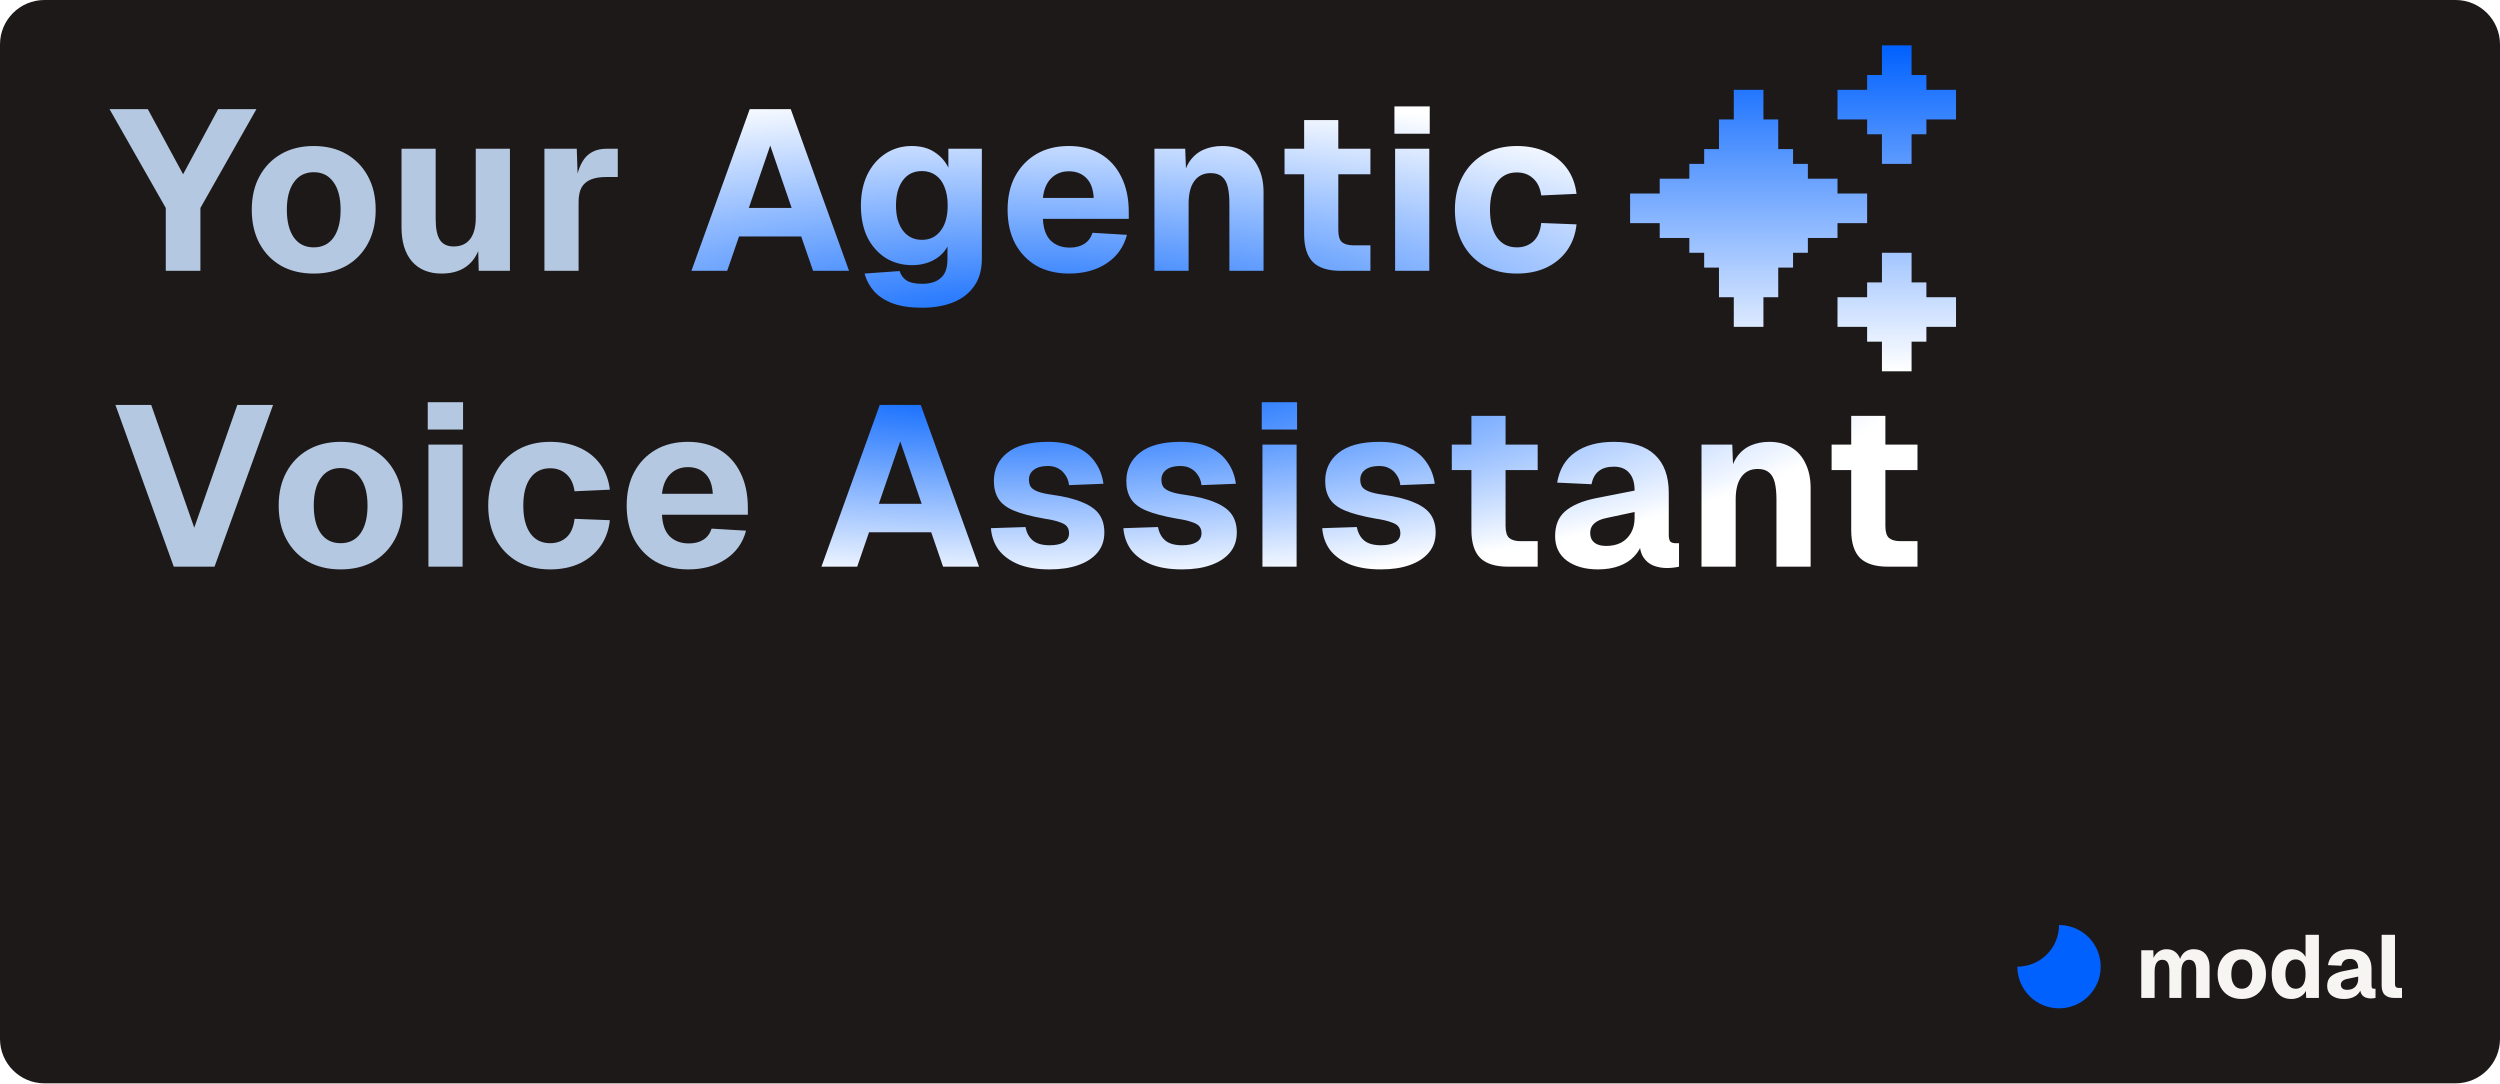
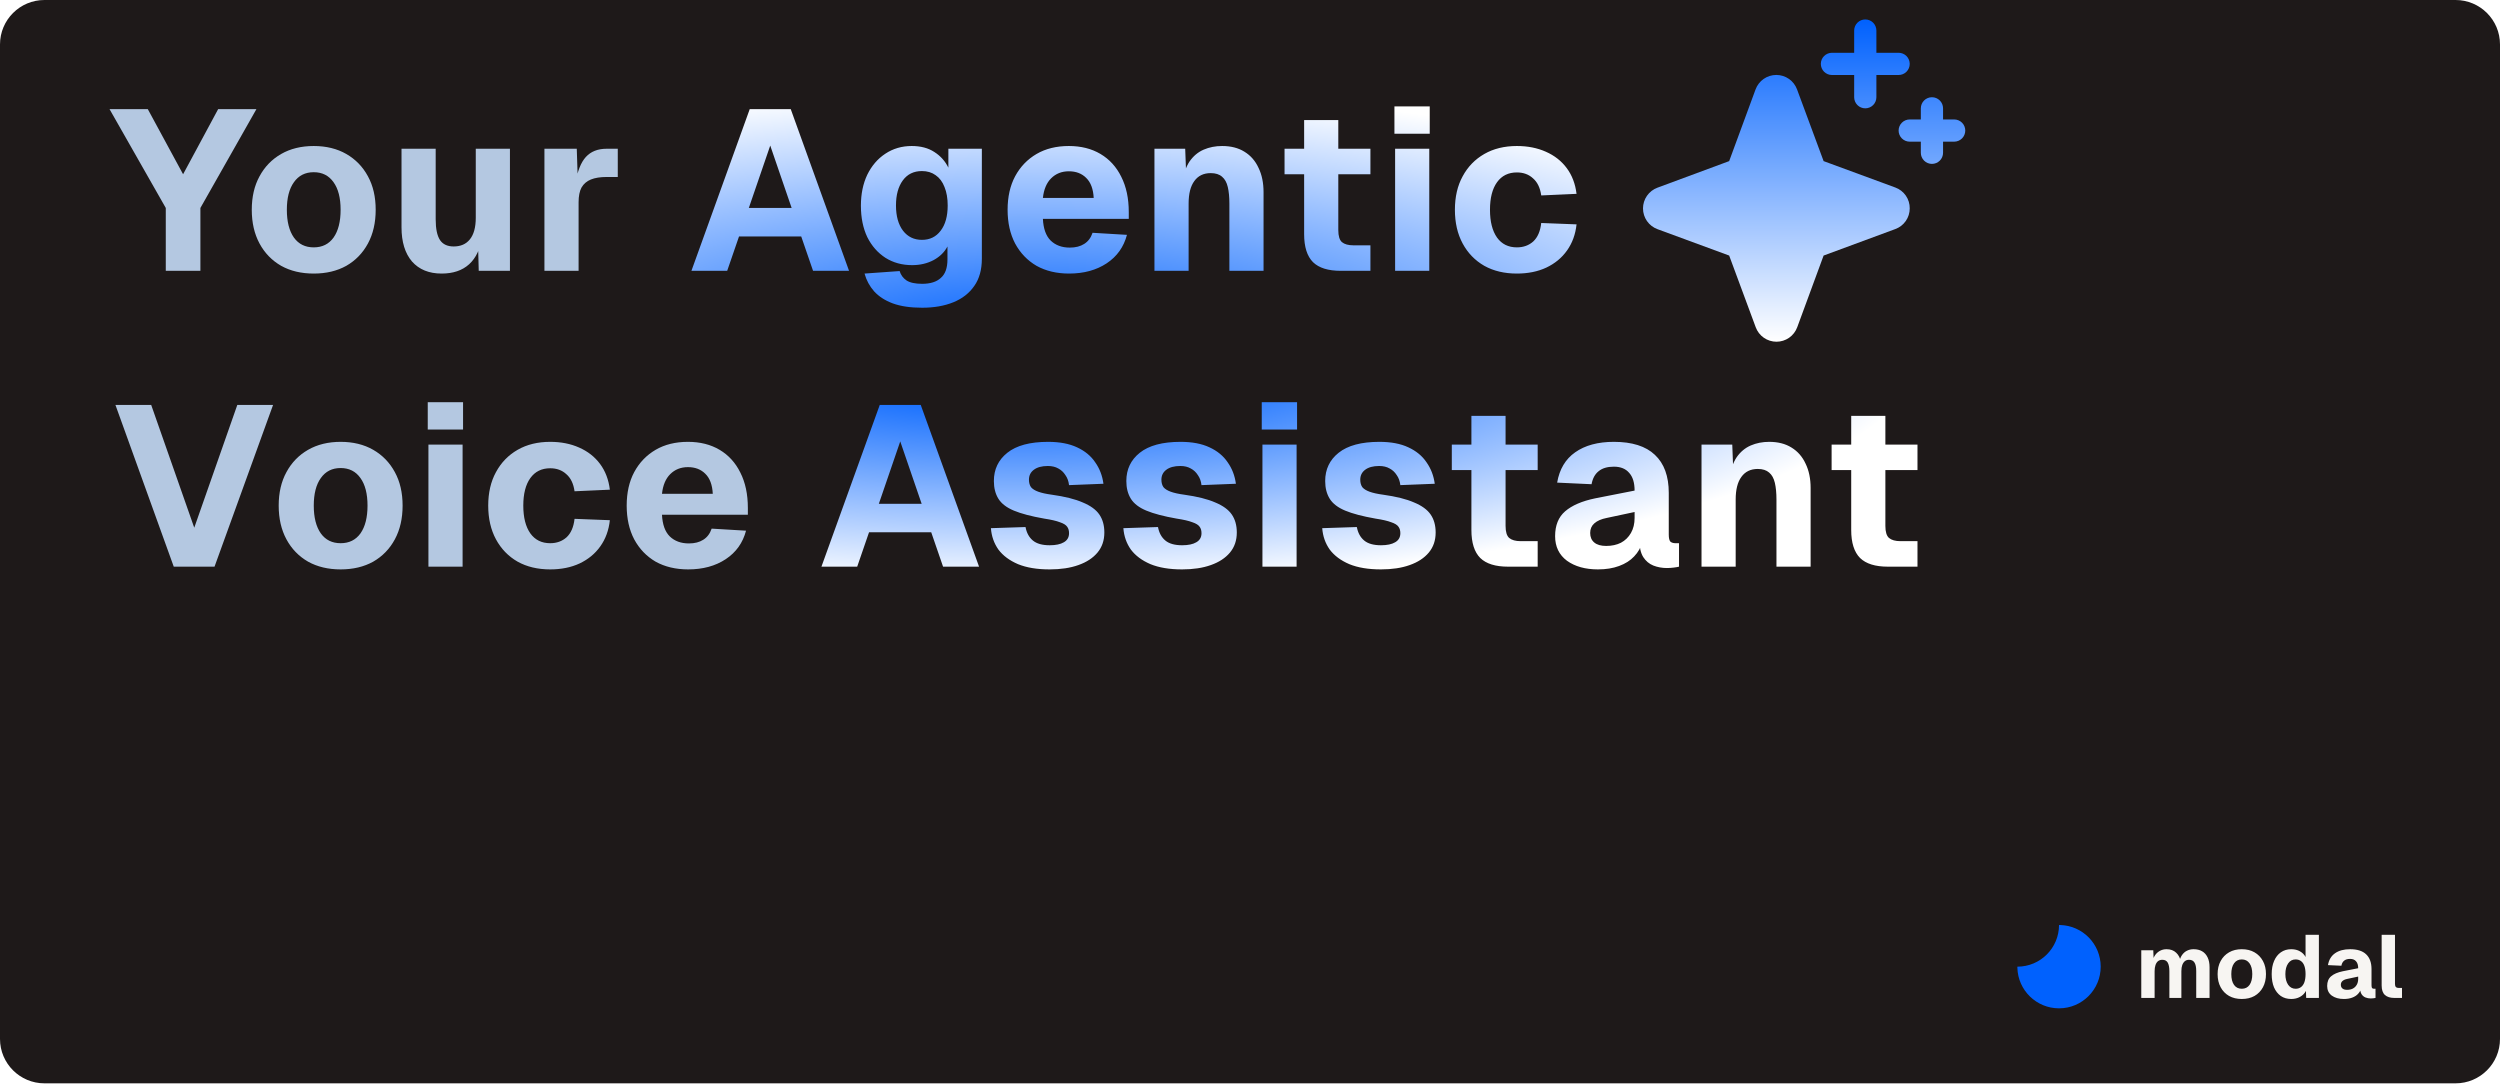
<svg xmlns="http://www.w3.org/2000/svg" width="1800" height="780" viewBox="0 0 1800 780" fill="none">
  <rect width="1800" height="780" rx="32" fill="#1E1919" />
-   <path d="M1408.33 214V235.333H1387V246H1376.33V267.333H1355V246H1344.33V235.333H1323V214H1344.33V203.333H1355V182H1376.33V203.333H1387V214H1408.33ZM1408.33 64.667V86H1387V96.667H1376.33V118H1355V96.667H1344.33V86H1323V64.667H1344.33V54H1355V32.667H1376.33V54H1387V64.667H1408.33ZM1344.33 139.333V160.667H1323V171.333H1301.67V182H1291V192.667H1280.33V214H1269.67V235.333H1248.33V214H1237.67V192.667H1227V182H1216.33V171.333H1195V160.667H1173.67V139.333H1195V128.667H1216.33V118H1227V107.333H1237.67V86H1248.33V64.667H1269.67V86H1280.33V107.333H1291V118H1301.67V128.667H1323V139.333H1344.33Z" fill="url(#paint0_linear_77_2)" />
  <path d="M119.36 195V149.736L78.852 78.56H106.404L131.824 125.464L157.08 78.56H184.632L144.288 149.736V195H119.36ZM225.886 196.968C216.92 196.968 209.103 195.109 202.434 191.392C195.764 187.565 190.571 182.208 186.854 175.32C183.136 168.432 181.278 160.341 181.278 151.048C181.278 141.755 183.136 133.719 186.854 126.94C190.571 120.052 195.764 114.695 202.434 110.868C209.103 107.041 216.92 105.128 225.886 105.128C234.851 105.128 242.668 107.041 249.338 110.868C256.007 114.695 261.2 120.052 264.918 126.94C268.635 133.719 270.494 141.755 270.494 151.048C270.494 160.341 268.635 168.432 264.918 175.32C261.2 182.208 256.007 187.565 249.338 191.392C242.668 195.109 234.851 196.968 225.886 196.968ZM225.886 178.108C232.008 178.108 236.764 175.757 240.154 171.056C243.543 166.245 245.238 159.576 245.238 151.048C245.238 142.52 243.543 135.905 240.154 131.204C236.764 126.393 232.008 123.988 225.886 123.988C219.763 123.988 215.007 126.393 211.618 131.204C208.228 135.905 206.534 142.52 206.534 151.048C206.534 159.576 208.228 166.245 211.618 171.056C215.007 175.757 219.763 178.108 225.886 178.108ZM317.955 196.968C308.88 196.968 301.774 194.071 296.635 188.276C291.606 182.372 289.091 174.172 289.091 163.676V107.096H313.691V157.936C313.691 164.715 314.73 169.689 316.807 172.86C318.884 175.921 322.164 177.452 326.647 177.452C331.676 177.452 335.558 175.757 338.291 172.368C341.134 168.869 342.555 163.676 342.555 156.788V107.096H367.155V195H344.687L344.031 169.744L347.147 170.4C345.835 179.147 342.719 185.761 337.799 190.244C332.879 194.727 326.264 196.968 317.955 196.968ZM391.988 195V107.096H415.276L416.096 132.68L414.292 132.188C415.714 123.332 418.228 116.936 421.836 113C425.444 109.064 430.419 107.096 436.76 107.096H444.796V127.432H436.76C432.168 127.432 428.396 128.033 425.444 129.236C422.492 130.439 420.251 132.352 418.72 134.976C417.299 137.6 416.588 141.153 416.588 145.636V195H391.988ZM125.1 408L83.116 291.56H108.864L139.86 379.956L170.856 291.56H196.604L154.456 408H125.1ZM245.265 409.968C236.299 409.968 228.482 408.109 221.813 404.392C215.143 400.565 209.95 395.208 206.233 388.32C202.515 381.432 200.657 373.341 200.657 364.048C200.657 354.755 202.515 346.719 206.233 339.94C209.95 333.052 215.143 327.695 221.813 323.868C228.482 320.041 236.299 318.128 245.265 318.128C254.23 318.128 262.047 320.041 268.717 323.868C275.386 327.695 280.579 333.052 284.297 339.94C288.014 346.719 289.873 354.755 289.873 364.048C289.873 373.341 288.014 381.432 284.297 388.32C280.579 395.208 275.386 400.565 268.717 404.392C262.047 408.109 254.23 409.968 245.265 409.968ZM245.265 391.108C251.387 391.108 256.143 388.757 259.533 384.056C262.922 379.245 264.617 372.576 264.617 364.048C264.617 355.52 262.922 348.905 259.533 344.204C256.143 339.393 251.387 336.988 245.265 336.988C239.142 336.988 234.386 339.393 230.997 344.204C227.607 348.905 225.913 355.52 225.913 364.048C225.913 372.576 227.607 379.245 230.997 384.056C234.386 388.757 239.142 391.108 245.265 391.108ZM308.47 408V320.096H333.07V408H308.47ZM307.978 309.272V289.592H333.398V309.272H307.978ZM396.125 409.968C387.16 409.968 379.343 408.109 372.673 404.392C366.004 400.565 360.811 395.208 357.093 388.32C353.376 381.432 351.517 373.341 351.517 364.048C351.517 354.755 353.376 346.719 357.093 339.94C360.811 333.052 366.004 327.695 372.673 323.868C379.343 320.041 387.16 318.128 396.125 318.128C403.888 318.128 410.831 319.495 416.953 322.228C423.185 324.961 428.215 328.897 432.041 334.036C435.868 339.175 438.219 345.352 439.093 352.568L413.673 353.716C412.908 348.249 410.94 344.149 407.769 341.416C404.708 338.573 400.827 337.152 396.125 337.152C390.003 337.152 385.247 339.503 381.857 344.204C378.468 348.905 376.773 355.52 376.773 364.048C376.773 372.576 378.468 379.245 381.857 384.056C385.247 388.757 390.003 391.108 396.125 391.108C400.827 391.108 404.763 389.687 407.933 386.844C411.104 383.892 413.017 379.464 413.673 373.56L439.093 374.544C438.328 381.76 436.032 388.047 432.205 393.404C428.488 398.652 423.513 402.752 417.281 405.704C411.159 408.547 404.107 409.968 396.125 409.968ZM495.491 409.968C486.526 409.968 478.709 408.109 472.039 404.392C465.479 400.565 460.341 395.208 456.623 388.32C453.015 381.432 451.211 373.341 451.211 364.048C451.211 354.755 453.015 346.719 456.623 339.94C460.341 333.052 465.479 327.695 472.039 323.868C478.599 320.041 486.362 318.128 495.327 318.128C504.074 318.128 511.673 320.041 518.123 323.868C524.574 327.695 529.549 333.161 533.047 340.268C536.655 347.375 538.459 355.848 538.459 365.688V370.608H476.631C476.959 377.605 478.818 382.799 482.207 386.188C485.706 389.577 490.298 391.272 495.983 391.272C500.138 391.272 503.582 390.397 506.315 388.648C509.158 386.899 511.181 384.22 512.383 380.612L537.147 382.088C534.851 390.835 529.986 397.668 522.551 402.588C515.117 407.508 506.097 409.968 495.491 409.968ZM476.631 355.52H513.203C512.875 349.069 511.071 344.259 507.791 341.088C504.621 337.917 500.466 336.332 495.327 336.332C490.189 336.332 485.925 338.027 482.535 341.416C479.255 344.696 477.287 349.397 476.631 355.52Z" fill="#B4C8E1" />
-   <path d="M497.825 195L539.809 78.56H569.329L611.313 195H585.401L576.873 170.236H532.101L523.573 195H497.825ZM539.153 149.736H569.985L554.569 104.8L539.153 149.736ZM663.966 221.568C655.547 221.568 648.495 220.529 642.81 218.452C637.234 216.375 632.751 213.477 629.362 209.76C626.082 206.043 623.786 201.779 622.474 196.968L647.73 195.164C648.604 198.007 650.244 200.248 652.65 201.888C655.164 203.528 658.936 204.348 663.966 204.348C669.87 204.348 674.352 202.927 677.414 200.084C680.584 197.351 682.17 192.923 682.17 186.8V177.452C680.092 181.497 676.758 184.777 672.166 187.292C667.574 189.697 662.435 190.9 656.75 190.9C649.534 190.9 643.138 189.151 637.562 185.652C631.986 182.044 627.612 177.069 624.442 170.728C621.38 164.277 619.85 156.733 619.85 148.096C619.85 139.677 621.38 132.243 624.442 125.792C627.612 119.341 631.931 114.312 637.398 110.704C642.974 106.987 649.315 105.128 656.422 105.128C662.872 105.128 668.284 106.549 672.658 109.392C677.14 112.235 680.53 116.007 682.826 120.708V107.096H706.934V186.308C706.934 194.18 705.13 200.685 701.522 205.824C697.914 211.072 692.884 215.008 686.434 217.632C679.983 220.256 672.494 221.568 663.966 221.568ZM663.802 172.696C669.487 172.696 673.97 170.509 677.25 166.136C680.639 161.763 682.334 155.695 682.334 147.932C682.334 142.793 681.568 138.365 680.038 134.648C678.616 130.931 676.484 128.088 673.642 126.12C670.908 124.152 667.628 123.168 663.802 123.168C657.898 123.168 653.306 125.409 650.026 129.892C646.746 134.375 645.106 140.388 645.106 147.932C645.106 155.585 646.8 161.653 650.19 166.136C653.579 170.509 658.116 172.696 663.802 172.696ZM769.749 196.968C760.784 196.968 752.967 195.109 746.297 191.392C739.737 187.565 734.599 182.208 730.881 175.32C727.273 168.432 725.469 160.341 725.469 151.048C725.469 141.755 727.273 133.719 730.881 126.94C734.599 120.052 739.737 114.695 746.297 110.868C752.857 107.041 760.62 105.128 769.585 105.128C778.332 105.128 785.931 107.041 792.381 110.868C798.832 114.695 803.807 120.161 807.305 127.268C810.913 134.375 812.717 142.848 812.717 152.688V157.608H750.889C751.217 164.605 753.076 169.799 756.465 173.188C759.964 176.577 764.556 178.272 770.241 178.272C774.396 178.272 777.84 177.397 780.573 175.648C783.416 173.899 785.439 171.22 786.641 167.612L811.405 169.088C809.109 177.835 804.244 184.668 796.809 189.588C789.375 194.508 780.355 196.968 769.749 196.968ZM750.889 142.52H787.461C787.133 136.069 785.329 131.259 782.049 128.088C778.879 124.917 774.724 123.332 769.585 123.332C764.447 123.332 760.183 125.027 756.793 128.416C753.513 131.696 751.545 136.397 750.889 142.52ZM831.201 195V107.096H853.341L854.325 132.844L851.209 132.024C852.083 125.464 853.833 120.216 856.457 116.28C859.19 112.344 862.579 109.501 866.625 107.752C870.67 106.003 875.098 105.128 879.909 105.128C886.25 105.128 891.607 106.495 895.981 109.228C900.463 111.961 903.853 115.843 906.149 120.872C908.554 125.792 909.757 131.641 909.757 138.42V195H885.157V146.62C885.157 141.919 884.774 137.928 884.009 134.648C883.243 131.368 881.877 128.908 879.909 127.268C877.941 125.519 875.207 124.644 871.709 124.644C866.57 124.644 862.634 126.557 859.901 130.384C857.167 134.101 855.801 139.513 855.801 146.62V195H831.201ZM965.381 195C956.306 195 949.637 192.923 945.373 188.768C941.109 184.504 938.977 177.78 938.977 168.596V86.432H963.577V165.644C963.577 169.908 964.452 172.805 966.201 174.336C968.06 175.867 970.793 176.632 974.401 176.632H986.701V195H965.381ZM924.873 125.464V107.096H986.701V125.464H924.873ZM1004.48 195V107.096H1029.08V195H1004.48ZM1003.99 96.272V76.592H1029.41V96.272H1003.99ZM1092.14 196.968C1083.17 196.968 1075.36 195.109 1068.69 191.392C1062.02 187.565 1056.82 182.208 1053.11 175.32C1049.39 168.432 1047.53 160.341 1047.53 151.048C1047.53 141.755 1049.39 133.719 1053.11 126.94C1056.82 120.052 1062.02 114.695 1068.69 110.868C1075.36 107.041 1083.17 105.128 1092.14 105.128C1099.9 105.128 1106.84 106.495 1112.97 109.228C1119.2 111.961 1124.23 115.897 1128.05 121.036C1131.88 126.175 1134.23 132.352 1135.11 139.568L1109.69 140.716C1108.92 135.249 1106.95 131.149 1103.78 128.416C1100.72 125.573 1096.84 124.152 1092.14 124.152C1086.02 124.152 1081.26 126.503 1077.87 131.204C1074.48 135.905 1072.79 142.52 1072.79 151.048C1072.79 159.576 1074.48 166.245 1077.87 171.056C1081.26 175.757 1086.02 178.108 1092.14 178.108C1096.84 178.108 1100.78 176.687 1103.95 173.844C1107.12 170.892 1109.03 166.464 1109.69 160.56L1135.11 161.544C1134.34 168.76 1132.05 175.047 1128.22 180.404C1124.5 185.652 1119.53 189.752 1113.29 192.704C1107.17 195.547 1100.12 196.968 1092.14 196.968Z" fill="url(#paint1_radial_77_2)" />
-   <path d="M591.433 408L633.417 291.56H662.937L704.921 408H679.009L670.481 383.236H625.709L617.181 408H591.433ZM632.761 362.736H663.593L648.177 317.8L632.761 362.736ZM755.77 409.968C746.695 409.968 739.096 408.711 732.974 406.196C726.851 403.572 722.15 400.073 718.87 395.7C715.699 391.217 713.895 386.079 713.458 380.284L738.386 379.464C739.151 383.619 740.9 386.844 743.634 389.14C746.367 391.436 750.412 392.584 755.77 392.584C760.143 392.584 763.532 391.873 765.938 390.452C768.452 389.031 769.71 386.844 769.71 383.892C769.71 382.033 769.272 380.503 768.398 379.3C767.523 377.988 765.774 376.895 763.15 376.02C760.635 375.036 756.863 374.161 751.834 373.396C742.54 371.756 735.27 369.843 730.022 367.656C724.774 365.469 721.056 362.627 718.87 359.128C716.683 355.629 715.59 351.365 715.59 346.336C715.59 337.917 718.815 331.139 725.266 326C731.826 320.752 741.611 318.128 754.622 318.128C762.931 318.128 769.874 319.44 775.45 322.064C781.135 324.688 785.508 328.296 788.57 332.888C791.74 337.371 793.708 342.509 794.474 348.304L769.71 349.288C769.382 346.445 768.507 344.04 767.086 342.072C765.774 339.995 764.079 338.409 762.002 337.316C759.924 336.113 757.41 335.512 754.458 335.512C750.084 335.512 746.695 336.441 744.29 338.3C741.994 340.049 740.846 342.4 740.846 345.352C740.846 347.539 741.338 349.343 742.322 350.764C743.415 352.076 745.164 353.169 747.57 354.044C749.975 354.919 753.2 355.629 757.246 356.176C766.648 357.488 774.083 359.347 779.55 361.752C785.126 364.048 789.116 366.945 791.522 370.444C793.927 373.943 795.13 378.261 795.13 383.4C795.13 389.085 793.49 393.896 790.21 397.832C786.93 401.768 782.338 404.775 776.434 406.852C770.639 408.929 763.751 409.968 755.77 409.968ZM851.14 409.968C842.065 409.968 834.466 408.711 828.344 406.196C822.221 403.572 817.52 400.073 814.24 395.7C811.069 391.217 809.265 386.079 808.828 380.284L833.756 379.464C834.521 383.619 836.27 386.844 839.004 389.14C841.737 391.436 845.782 392.584 851.14 392.584C855.513 392.584 858.902 391.873 861.308 390.452C863.822 389.031 865.08 386.844 865.08 383.892C865.08 382.033 864.642 380.503 863.768 379.3C862.893 377.988 861.144 376.895 858.52 376.02C856.005 375.036 852.233 374.161 847.204 373.396C837.91 371.756 830.64 369.843 825.392 367.656C820.144 365.469 816.426 362.627 814.24 359.128C812.053 355.629 810.96 351.365 810.96 346.336C810.96 337.917 814.185 331.139 820.636 326C827.196 320.752 836.981 318.128 849.992 318.128C858.301 318.128 865.244 319.44 870.82 322.064C876.505 324.688 880.878 328.296 883.94 332.888C887.11 337.371 889.078 342.509 889.844 348.304L865.08 349.288C864.752 346.445 863.877 344.04 862.456 342.072C861.144 339.995 859.449 338.409 857.372 337.316C855.294 336.113 852.78 335.512 849.828 335.512C845.454 335.512 842.065 336.441 839.66 338.3C837.364 340.049 836.216 342.4 836.216 345.352C836.216 347.539 836.708 349.343 837.692 350.764C838.785 352.076 840.534 353.169 842.94 354.044C845.345 354.919 848.57 355.629 852.616 356.176C862.018 357.488 869.453 359.347 874.92 361.752C880.496 364.048 884.486 366.945 886.892 370.444C889.297 373.943 890.5 378.261 890.5 383.4C890.5 389.085 888.86 393.896 885.58 397.832C882.3 401.768 877.708 404.775 871.804 406.852C866.009 408.929 859.121 409.968 851.14 409.968ZM908.953 408V320.096H933.553V408H908.953ZM908.461 309.272V289.592H933.881V309.272H908.461ZM994.313 409.968C985.238 409.968 977.639 408.711 971.517 406.196C965.394 403.572 960.693 400.073 957.413 395.7C954.242 391.217 952.438 386.079 952.001 380.284L976.929 379.464C977.694 383.619 979.443 386.844 982.177 389.14C984.91 391.436 988.955 392.584 994.313 392.584C998.686 392.584 1002.08 391.873 1004.48 390.452C1007 389.031 1008.25 386.844 1008.25 383.892C1008.25 382.033 1007.82 380.503 1006.94 379.3C1006.07 377.988 1004.32 376.895 1001.69 376.02C999.178 375.036 995.406 374.161 990.377 373.396C981.083 371.756 973.813 369.843 968.565 367.656C963.317 365.469 959.599 362.627 957.413 359.128C955.226 355.629 954.133 351.365 954.133 346.336C954.133 337.917 957.358 331.139 963.809 326C970.369 320.752 980.154 318.128 993.165 318.128C1001.47 318.128 1008.42 319.44 1013.99 322.064C1019.68 324.688 1024.05 328.296 1027.11 332.888C1030.28 337.371 1032.25 342.509 1033.02 348.304L1008.25 349.288C1007.92 346.445 1007.05 344.04 1005.63 342.072C1004.32 339.995 1002.62 338.409 1000.54 337.316C998.467 336.113 995.953 335.512 993.001 335.512C988.627 335.512 985.238 336.441 982.833 338.3C980.537 340.049 979.389 342.4 979.389 345.352C979.389 347.539 979.881 349.343 980.865 350.764C981.958 352.076 983.707 353.169 986.113 354.044C988.518 354.919 991.743 355.629 995.789 356.176C1005.19 357.488 1012.63 359.347 1018.09 361.752C1023.67 364.048 1027.66 366.945 1030.06 370.444C1032.47 373.943 1033.67 378.261 1033.67 383.4C1033.67 389.085 1032.03 393.896 1028.75 397.832C1025.47 401.768 1020.88 404.775 1014.98 406.852C1009.18 408.929 1002.29 409.968 994.313 409.968ZM1085.81 408C1076.74 408 1070.07 405.923 1065.8 401.768C1061.54 397.504 1059.41 390.78 1059.41 381.596V299.432H1084.01V378.644C1084.01 382.908 1084.88 385.805 1086.63 387.336C1088.49 388.867 1091.22 389.632 1094.83 389.632H1107.13V408H1085.81ZM1045.3 338.464V320.096H1107.13V338.464H1045.3ZM1150.51 409.968C1141.44 409.968 1134 407.891 1128.21 403.736C1122.52 399.472 1119.68 393.568 1119.68 386.024C1119.68 378.261 1122.08 372.303 1126.89 368.148C1131.81 363.884 1139.03 360.768 1148.54 358.8L1176.91 353.224C1176.91 347.539 1175.6 343.275 1172.98 340.432C1170.46 337.48 1166.8 336.004 1161.99 336.004C1157.29 336.004 1153.63 337.097 1151 339.284C1148.38 341.361 1146.68 344.477 1145.92 348.632L1121.15 347.484C1122.79 337.863 1127.11 330.592 1134.11 325.672C1141.22 320.643 1150.51 318.128 1161.99 318.128C1175.11 318.128 1184.95 321.244 1191.51 327.476C1198.18 333.708 1201.51 342.837 1201.51 354.864V384.876C1201.51 387.391 1201.9 389.085 1202.66 389.96C1203.54 390.725 1204.79 391.108 1206.43 391.108H1208.89V408C1208.13 408.219 1206.87 408.437 1205.12 408.656C1203.48 408.875 1201.84 408.984 1200.2 408.984C1196.7 408.984 1193.42 408.383 1190.36 407.18C1187.41 405.977 1185 403.955 1183.15 401.112C1181.29 398.16 1180.36 394.005 1180.36 388.648L1182.49 390.288C1181.4 394.224 1179.43 397.668 1176.59 400.62C1173.85 403.572 1170.24 405.868 1165.76 407.508C1161.39 409.148 1156.3 409.968 1150.51 409.968ZM1156.41 393.076C1160.46 393.076 1164.01 392.311 1167.07 390.78C1170.14 389.14 1172.54 386.789 1174.29 383.728C1176.04 380.667 1176.91 377.059 1176.91 372.904V368.64L1156.91 372.904C1152.97 373.669 1149.96 374.981 1147.89 376.84C1145.92 378.589 1144.93 380.885 1144.93 383.728C1144.93 386.68 1145.92 388.976 1147.89 390.616C1149.85 392.256 1152.7 393.076 1156.41 393.076ZM1225.09 408V320.096H1247.23L1248.21 345.844L1245.1 345.024C1245.97 338.464 1247.72 333.216 1250.35 329.28C1253.08 325.344 1256.47 322.501 1260.51 320.752C1264.56 319.003 1268.99 318.128 1273.8 318.128C1280.14 318.128 1285.5 319.495 1289.87 322.228C1294.35 324.961 1297.74 328.843 1300.04 333.872C1302.44 338.792 1303.65 344.641 1303.65 351.42V408H1279.05V359.62C1279.05 354.919 1278.66 350.928 1277.9 347.648C1277.13 344.368 1275.77 341.908 1273.8 340.268C1271.83 338.519 1269.1 337.644 1265.6 337.644C1260.46 337.644 1256.52 339.557 1253.79 343.384C1251.06 347.101 1249.69 352.513 1249.69 359.62V408H1225.09ZM1359.27 408C1350.19 408 1343.53 405.923 1339.26 401.768C1335 397.504 1332.87 390.78 1332.87 381.596V299.432H1357.47V378.644C1357.47 382.908 1358.34 385.805 1360.09 387.336C1361.95 388.867 1364.68 389.632 1368.29 389.632H1380.59V408H1359.27ZM1318.76 338.464V320.096H1380.59V338.464H1318.76Z" fill="url(#paint2_radial_77_2)" />
+   <path d="M497.825 195L539.809 78.56H569.329L611.313 195H585.401L576.873 170.236H532.101L523.573 195H497.825ZM539.153 149.736H569.985L554.569 104.8L539.153 149.736ZM663.966 221.568C655.547 221.568 648.495 220.529 642.81 218.452C637.234 216.375 632.751 213.477 629.362 209.76C626.082 206.043 623.786 201.779 622.474 196.968L647.73 195.164C648.604 198.007 650.244 200.248 652.65 201.888C655.164 203.528 658.936 204.348 663.966 204.348C669.87 204.348 674.352 202.927 677.414 200.084C680.584 197.351 682.17 192.923 682.17 186.8V177.452C680.092 181.497 676.758 184.777 672.166 187.292C667.574 189.697 662.435 190.9 656.75 190.9C649.534 190.9 643.138 189.151 637.562 185.652C631.986 182.044 627.612 177.069 624.442 170.728C621.38 164.277 619.85 156.733 619.85 148.096C619.85 139.677 621.38 132.243 624.442 125.792C627.612 119.341 631.931 114.312 637.398 110.704C642.974 106.987 649.315 105.128 656.422 105.128C662.872 105.128 668.284 106.549 672.658 109.392C677.14 112.235 680.53 116.007 682.826 120.708V107.096H706.934V186.308C706.934 194.18 705.13 200.685 701.522 205.824C697.914 211.072 692.884 215.008 686.434 217.632C679.983 220.256 672.494 221.568 663.966 221.568ZM663.802 172.696C669.487 172.696 673.97 170.509 677.25 166.136C680.639 161.763 682.334 155.695 682.334 147.932C682.334 142.793 681.568 138.365 680.038 134.648C678.616 130.931 676.484 128.088 673.642 126.12C670.908 124.152 667.628 123.168 663.802 123.168C657.898 123.168 653.306 125.409 650.026 129.892C646.746 134.375 645.106 140.388 645.106 147.932C645.106 155.585 646.8 161.653 650.19 166.136C653.579 170.509 658.116 172.696 663.802 172.696ZM769.749 196.968C760.784 196.968 752.967 195.109 746.297 191.392C739.737 187.565 734.599 182.208 730.881 175.32C727.273 168.432 725.469 160.341 725.469 151.048C725.469 141.755 727.273 133.719 730.881 126.94C734.599 120.052 739.737 114.695 746.297 110.868C752.857 107.041 760.62 105.128 769.585 105.128C778.332 105.128 785.931 107.041 792.381 110.868C798.832 114.695 803.807 120.161 807.305 127.268C810.913 134.375 812.717 142.848 812.717 152.688V157.608H750.889C751.217 164.605 753.076 169.799 756.465 173.188C759.964 176.577 764.556 178.272 770.241 178.272C774.396 178.272 777.84 177.397 780.573 175.648C783.416 173.899 785.439 171.22 786.641 167.612L811.405 169.088C809.109 177.835 804.244 184.668 796.809 189.588C789.375 194.508 780.355 196.968 769.749 196.968ZM750.889 142.52H787.461C787.133 136.069 785.329 131.259 782.049 128.088C778.879 124.917 774.724 123.332 769.585 123.332C764.447 123.332 760.183 125.027 756.793 128.416C753.513 131.696 751.545 136.397 750.889 142.52ZM831.201 195V107.096H853.341L854.325 132.844L851.209 132.024C852.083 125.464 853.833 120.216 856.457 116.28C859.19 112.344 862.579 109.501 866.625 107.752C870.67 106.003 875.098 105.128 879.909 105.128C886.25 105.128 891.607 106.495 895.981 109.228C900.463 111.961 903.853 115.843 906.149 120.872C908.554 125.792 909.757 131.641 909.757 138.42V195H885.157V146.62C885.157 141.919 884.774 137.928 884.009 134.648C883.243 131.368 881.877 128.908 879.909 127.268C877.941 125.519 875.207 124.644 871.709 124.644C866.57 124.644 862.634 126.557 859.901 130.384C857.167 134.101 855.801 139.513 855.801 146.62V195H831.201ZM965.381 195C956.306 195 949.637 192.923 945.373 188.768C941.109 184.504 938.977 177.78 938.977 168.596V86.432H963.577V165.644C963.577 169.908 964.452 172.805 966.201 174.336C968.06 175.867 970.793 176.632 974.401 176.632H986.701V195H965.381ZM924.873 125.464V107.096H986.701V125.464H924.873ZM1004.48 195V107.096H1029.08V195H1004.48ZM1003.99 96.272V76.592H1029.41V96.272H1003.99ZM1092.14 196.968C1083.17 196.968 1075.36 195.109 1068.69 191.392C1062.02 187.565 1056.82 182.208 1053.11 175.32C1049.39 168.432 1047.53 160.341 1047.53 151.048C1047.53 141.755 1049.39 133.719 1053.11 126.94C1056.82 120.052 1062.02 114.695 1068.69 110.868C1075.36 107.041 1083.17 105.128 1092.14 105.128C1099.9 105.128 1106.84 106.495 1112.97 109.228C1119.2 111.961 1124.23 115.897 1128.05 121.036C1131.88 126.175 1134.23 132.352 1135.11 139.568L1109.69 140.716C1108.92 135.249 1106.95 131.149 1103.78 128.416C1100.72 125.573 1096.84 124.152 1092.14 124.152C1086.02 124.152 1081.26 126.503 1077.87 131.204C1074.48 135.905 1072.79 142.52 1072.79 151.048C1072.79 159.576 1074.48 166.245 1077.87 171.056C1081.26 175.757 1086.02 178.108 1092.14 178.108C1096.84 178.108 1100.78 176.687 1103.95 173.844C1107.12 170.892 1109.03 166.464 1109.69 160.56L1135.11 161.544C1134.34 168.76 1132.05 175.047 1128.22 180.404C1124.5 185.652 1119.53 189.752 1113.29 192.704C1107.17 195.547 1100.12 196.968 1092.14 196.968Z" fill="url(#paint0_radial_77_2)" />
+   <path d="M591.433 408L633.417 291.56H662.937L704.921 408H679.009L670.481 383.236H625.709L617.181 408H591.433ZM632.761 362.736H663.593L648.177 317.8L632.761 362.736ZM755.77 409.968C746.695 409.968 739.096 408.711 732.974 406.196C726.851 403.572 722.15 400.073 718.87 395.7C715.699 391.217 713.895 386.079 713.458 380.284L738.386 379.464C739.151 383.619 740.9 386.844 743.634 389.14C746.367 391.436 750.412 392.584 755.77 392.584C760.143 392.584 763.532 391.873 765.938 390.452C768.452 389.031 769.71 386.844 769.71 383.892C769.71 382.033 769.272 380.503 768.398 379.3C767.523 377.988 765.774 376.895 763.15 376.02C760.635 375.036 756.863 374.161 751.834 373.396C742.54 371.756 735.27 369.843 730.022 367.656C724.774 365.469 721.056 362.627 718.87 359.128C716.683 355.629 715.59 351.365 715.59 346.336C715.59 337.917 718.815 331.139 725.266 326C731.826 320.752 741.611 318.128 754.622 318.128C762.931 318.128 769.874 319.44 775.45 322.064C781.135 324.688 785.508 328.296 788.57 332.888C791.74 337.371 793.708 342.509 794.474 348.304L769.71 349.288C769.382 346.445 768.507 344.04 767.086 342.072C765.774 339.995 764.079 338.409 762.002 337.316C759.924 336.113 757.41 335.512 754.458 335.512C750.084 335.512 746.695 336.441 744.29 338.3C741.994 340.049 740.846 342.4 740.846 345.352C740.846 347.539 741.338 349.343 742.322 350.764C743.415 352.076 745.164 353.169 747.57 354.044C749.975 354.919 753.2 355.629 757.246 356.176C766.648 357.488 774.083 359.347 779.55 361.752C785.126 364.048 789.116 366.945 791.522 370.444C793.927 373.943 795.13 378.261 795.13 383.4C795.13 389.085 793.49 393.896 790.21 397.832C786.93 401.768 782.338 404.775 776.434 406.852C770.639 408.929 763.751 409.968 755.77 409.968ZM851.14 409.968C842.065 409.968 834.466 408.711 828.344 406.196C822.221 403.572 817.52 400.073 814.24 395.7C811.069 391.217 809.265 386.079 808.828 380.284L833.756 379.464C834.521 383.619 836.27 386.844 839.004 389.14C841.737 391.436 845.782 392.584 851.14 392.584C855.513 392.584 858.902 391.873 861.308 390.452C863.822 389.031 865.08 386.844 865.08 383.892C865.08 382.033 864.642 380.503 863.768 379.3C862.893 377.988 861.144 376.895 858.52 376.02C856.005 375.036 852.233 374.161 847.204 373.396C837.91 371.756 830.64 369.843 825.392 367.656C820.144 365.469 816.426 362.627 814.24 359.128C812.053 355.629 810.96 351.365 810.96 346.336C810.96 337.917 814.185 331.139 820.636 326C827.196 320.752 836.981 318.128 849.992 318.128C858.301 318.128 865.244 319.44 870.82 322.064C876.505 324.688 880.878 328.296 883.94 332.888C887.11 337.371 889.078 342.509 889.844 348.304L865.08 349.288C864.752 346.445 863.877 344.04 862.456 342.072C861.144 339.995 859.449 338.409 857.372 337.316C855.294 336.113 852.78 335.512 849.828 335.512C845.454 335.512 842.065 336.441 839.66 338.3C837.364 340.049 836.216 342.4 836.216 345.352C836.216 347.539 836.708 349.343 837.692 350.764C838.785 352.076 840.534 353.169 842.94 354.044C845.345 354.919 848.57 355.629 852.616 356.176C862.018 357.488 869.453 359.347 874.92 361.752C880.496 364.048 884.486 366.945 886.892 370.444C889.297 373.943 890.5 378.261 890.5 383.4C890.5 389.085 888.86 393.896 885.58 397.832C882.3 401.768 877.708 404.775 871.804 406.852C866.009 408.929 859.121 409.968 851.14 409.968ZM908.953 408V320.096H933.553V408H908.953ZM908.461 309.272V289.592H933.881V309.272H908.461ZM994.313 409.968C985.238 409.968 977.639 408.711 971.517 406.196C965.394 403.572 960.693 400.073 957.413 395.7C954.242 391.217 952.438 386.079 952.001 380.284L976.929 379.464C977.694 383.619 979.443 386.844 982.177 389.14C984.91 391.436 988.955 392.584 994.313 392.584C998.686 392.584 1002.08 391.873 1004.48 390.452C1007 389.031 1008.25 386.844 1008.25 383.892C1008.25 382.033 1007.82 380.503 1006.94 379.3C1006.07 377.988 1004.32 376.895 1001.69 376.02C999.178 375.036 995.406 374.161 990.377 373.396C981.083 371.756 973.813 369.843 968.565 367.656C963.317 365.469 959.599 362.627 957.413 359.128C955.226 355.629 954.133 351.365 954.133 346.336C954.133 337.917 957.358 331.139 963.809 326C970.369 320.752 980.154 318.128 993.165 318.128C1001.47 318.128 1008.42 319.44 1013.99 322.064C1019.68 324.688 1024.05 328.296 1027.11 332.888C1030.28 337.371 1032.25 342.509 1033.02 348.304L1008.25 349.288C1007.92 346.445 1007.05 344.04 1005.63 342.072C1004.32 339.995 1002.62 338.409 1000.54 337.316C998.467 336.113 995.953 335.512 993.001 335.512C988.627 335.512 985.238 336.441 982.833 338.3C980.537 340.049 979.389 342.4 979.389 345.352C979.389 347.539 979.881 349.343 980.865 350.764C981.958 352.076 983.707 353.169 986.113 354.044C988.518 354.919 991.743 355.629 995.789 356.176C1005.19 357.488 1012.63 359.347 1018.09 361.752C1023.67 364.048 1027.66 366.945 1030.06 370.444C1032.47 373.943 1033.67 378.261 1033.67 383.4C1033.67 389.085 1032.03 393.896 1028.75 397.832C1025.47 401.768 1020.88 404.775 1014.98 406.852C1009.18 408.929 1002.29 409.968 994.313 409.968ZM1085.81 408C1076.74 408 1070.07 405.923 1065.8 401.768C1061.54 397.504 1059.41 390.78 1059.41 381.596V299.432H1084.01V378.644C1084.01 382.908 1084.88 385.805 1086.63 387.336C1088.49 388.867 1091.22 389.632 1094.83 389.632H1107.13V408H1085.81ZM1045.3 338.464V320.096H1107.13V338.464H1045.3ZM1150.51 409.968C1141.44 409.968 1134 407.891 1128.21 403.736C1122.52 399.472 1119.68 393.568 1119.68 386.024C1119.68 378.261 1122.08 372.303 1126.89 368.148C1131.81 363.884 1139.03 360.768 1148.54 358.8L1176.91 353.224C1176.91 347.539 1175.6 343.275 1172.98 340.432C1170.46 337.48 1166.8 336.004 1161.99 336.004C1157.29 336.004 1153.63 337.097 1151 339.284C1148.38 341.361 1146.68 344.477 1145.92 348.632L1121.15 347.484C1122.79 337.863 1127.11 330.592 1134.11 325.672C1141.22 320.643 1150.51 318.128 1161.99 318.128C1175.11 318.128 1184.95 321.244 1191.51 327.476C1198.18 333.708 1201.51 342.837 1201.51 354.864V384.876C1201.51 387.391 1201.9 389.085 1202.66 389.96C1203.54 390.725 1204.79 391.108 1206.43 391.108H1208.89V408C1208.13 408.219 1206.87 408.437 1205.12 408.656C1203.48 408.875 1201.84 408.984 1200.2 408.984C1196.7 408.984 1193.42 408.383 1190.36 407.18C1187.41 405.977 1185 403.955 1183.15 401.112C1181.29 398.16 1180.36 394.005 1180.36 388.648L1182.49 390.288C1181.4 394.224 1179.43 397.668 1176.59 400.62C1173.85 403.572 1170.24 405.868 1165.76 407.508C1161.39 409.148 1156.3 409.968 1150.51 409.968ZM1156.41 393.076C1160.46 393.076 1164.01 392.311 1167.07 390.78C1170.14 389.14 1172.54 386.789 1174.29 383.728C1176.04 380.667 1176.91 377.059 1176.91 372.904V368.64L1156.91 372.904C1152.97 373.669 1149.96 374.981 1147.89 376.84C1145.92 378.589 1144.93 380.885 1144.93 383.728C1144.93 386.68 1145.92 388.976 1147.89 390.616C1149.85 392.256 1152.7 393.076 1156.41 393.076ZM1225.09 408V320.096H1247.23L1248.21 345.844L1245.1 345.024C1245.97 338.464 1247.72 333.216 1250.35 329.28C1253.08 325.344 1256.47 322.501 1260.51 320.752C1264.56 319.003 1268.99 318.128 1273.8 318.128C1280.14 318.128 1285.5 319.495 1289.87 322.228C1294.35 324.961 1297.74 328.843 1300.04 333.872C1302.44 338.792 1303.65 344.641 1303.65 351.42V408H1279.05V359.62C1279.05 354.919 1278.66 350.928 1277.9 347.648C1277.13 344.368 1275.77 341.908 1273.8 340.268C1271.83 338.519 1269.1 337.644 1265.6 337.644C1260.46 337.644 1256.52 339.557 1253.79 343.384C1251.06 347.101 1249.69 352.513 1249.69 359.62V408H1225.09ZM1359.27 408C1350.19 408 1343.53 405.923 1339.26 401.768C1335 397.504 1332.87 390.78 1332.87 381.596V299.432H1357.47V378.644C1357.47 382.908 1358.34 385.805 1360.09 387.336C1361.95 388.867 1364.68 389.632 1368.29 389.632H1380.59V408H1359.27ZM1318.76 338.464V320.096H1380.59V338.464H1318.76Z" fill="url(#paint1_radial_77_2)" />
  <path d="M1482.5 726C1466.19 726 1452.92 712.985 1452.51 696.774L1452.5 696C1469.07 696 1482.5 682.569 1482.5 666L1483.27 666.01C1499.49 666.421 1512.5 679.69 1512.5 696C1512.5 712.569 1499.07 726 1482.5 726Z" fill="#0061FE" />
  <path d="M1541.72 718.5V684.196H1550.36L1550.68 692.452L1549.79 692.068C1550.26 690.233 1550.96 688.676 1551.9 687.396C1552.88 686.116 1554.05 685.135 1555.42 684.452C1556.79 683.769 1558.28 683.428 1559.9 683.428C1562.76 683.428 1565.06 684.26 1566.81 685.924C1568.6 687.588 1569.76 689.828 1570.27 692.644L1569.05 692.708C1569.44 690.703 1570.1 689.017 1571.04 687.652C1572.02 686.244 1573.21 685.199 1574.62 684.516C1576.03 683.791 1577.61 683.428 1579.36 683.428C1581.75 683.428 1583.79 683.919 1585.5 684.9C1587.21 685.881 1588.53 687.353 1589.47 689.316C1590.41 691.236 1590.88 693.604 1590.88 696.42V718.5H1581.28V699.108C1581.28 696.42 1580.87 694.415 1580.06 693.092C1579.25 691.727 1577.93 691.044 1576.09 691.044C1574.94 691.044 1573.96 691.364 1573.15 692.004C1572.34 692.644 1571.7 693.583 1571.23 694.82C1570.8 696.015 1570.59 697.487 1570.59 699.236V718.5H1561.95V699.236C1561.95 696.591 1561.56 694.564 1560.8 693.156C1560.03 691.748 1558.71 691.044 1556.83 691.044C1555.68 691.044 1554.67 691.364 1553.82 692.004C1553.01 692.644 1552.39 693.583 1551.96 694.82C1551.54 696.057 1551.32 697.529 1551.32 699.236V718.5H1541.72ZM1614.09 719.268C1610.59 719.268 1607.54 718.543 1604.94 717.092C1602.33 715.599 1600.31 713.508 1598.86 710.82C1597.41 708.132 1596.68 704.975 1596.68 701.348C1596.68 697.721 1597.41 694.585 1598.86 691.94C1600.31 689.252 1602.33 687.161 1604.94 685.668C1607.54 684.175 1610.59 683.428 1614.09 683.428C1617.59 683.428 1620.64 684.175 1623.24 685.668C1625.84 687.161 1627.87 689.252 1629.32 691.94C1630.77 694.585 1631.5 697.721 1631.5 701.348C1631.5 704.975 1630.77 708.132 1629.32 710.82C1627.87 713.508 1625.84 715.599 1623.24 717.092C1620.64 718.543 1617.59 719.268 1614.09 719.268ZM1614.09 711.908C1616.48 711.908 1618.33 710.991 1619.66 709.156C1620.98 707.279 1621.64 704.676 1621.64 701.348C1621.64 698.02 1620.98 695.439 1619.66 693.604C1618.33 691.727 1616.48 690.788 1614.09 690.788C1611.7 690.788 1609.84 691.727 1608.52 693.604C1607.2 695.439 1606.54 698.02 1606.54 701.348C1606.54 704.676 1607.2 707.279 1608.52 709.156C1609.84 710.991 1611.7 711.908 1614.09 711.908ZM1649.7 719.268C1646.8 719.268 1644.28 718.543 1642.15 717.092C1640.06 715.599 1638.43 713.529 1637.28 710.884C1636.17 708.196 1635.62 705.017 1635.62 701.348C1635.62 697.679 1636.19 694.521 1637.35 691.876C1638.5 689.188 1640.12 687.119 1642.21 685.668C1644.34 684.175 1646.84 683.428 1649.7 683.428C1652.13 683.428 1654.22 683.94 1655.97 684.964C1657.76 685.945 1659.11 687.311 1660 689.06V673.06H1669.6V718.5H1660.45L1660.26 713.444C1659.32 715.279 1657.91 716.708 1656.03 717.732C1654.2 718.756 1652.09 719.268 1649.7 719.268ZM1652.83 711.908C1654.37 711.908 1655.67 711.503 1656.74 710.692C1657.8 709.881 1658.62 708.708 1659.17 707.172C1659.72 705.593 1660 703.652 1660 701.348C1660 699.001 1659.72 697.06 1659.17 695.524C1658.62 693.945 1657.8 692.772 1656.74 692.004C1655.67 691.193 1654.37 690.788 1652.83 690.788C1650.57 690.788 1648.78 691.748 1647.46 693.668C1646.14 695.545 1645.47 698.105 1645.47 701.348C1645.47 704.548 1646.14 707.108 1647.46 709.028C1648.82 710.948 1650.62 711.908 1652.83 711.908ZM1687.59 719.268C1684.05 719.268 1681.14 718.457 1678.88 716.836C1676.66 715.172 1675.56 712.868 1675.56 709.924C1675.56 706.895 1676.49 704.569 1678.37 702.948C1680.29 701.284 1683.11 700.068 1686.82 699.3L1697.89 697.124C1697.89 694.905 1697.38 693.241 1696.36 692.132C1695.37 690.98 1693.94 690.404 1692.07 690.404C1690.23 690.404 1688.8 690.831 1687.78 691.684C1686.76 692.495 1686.09 693.711 1685.8 695.332L1676.13 694.884C1676.77 691.129 1678.46 688.292 1681.19 686.372C1683.96 684.409 1687.59 683.428 1692.07 683.428C1697.19 683.428 1701.03 684.644 1703.59 687.076C1706.19 689.508 1707.49 693.071 1707.49 697.764V709.476C1707.49 710.457 1707.64 711.119 1707.94 711.46C1708.28 711.759 1708.77 711.908 1709.41 711.908H1710.37V718.5C1710.07 718.585 1709.58 718.671 1708.9 718.756C1708.26 718.841 1707.62 718.884 1706.98 718.884C1705.61 718.884 1704.33 718.649 1703.14 718.18C1701.99 717.711 1701.05 716.921 1700.32 715.812C1699.6 714.66 1699.24 713.039 1699.24 710.948L1700.07 711.588C1699.64 713.124 1698.87 714.468 1697.76 715.62C1696.7 716.772 1695.29 717.668 1693.54 718.308C1691.83 718.948 1689.85 719.268 1687.59 719.268ZM1689.89 712.676C1691.47 712.676 1692.86 712.377 1694.05 711.78C1695.25 711.14 1696.18 710.223 1696.87 709.028C1697.55 707.833 1697.89 706.425 1697.89 704.804V703.14L1690.08 704.804C1688.55 705.103 1687.37 705.615 1686.56 706.34C1685.8 707.023 1685.41 707.919 1685.41 709.028C1685.41 710.18 1685.8 711.076 1686.56 711.716C1687.33 712.356 1688.44 712.676 1689.89 712.676ZM1723.75 718.5C1720.93 718.5 1718.73 717.796 1717.15 716.388C1715.58 714.98 1714.79 712.697 1714.79 709.54V673.06H1724.39V708.516C1724.39 709.54 1724.62 710.265 1725.09 710.692C1725.56 711.119 1726.24 711.332 1727.14 711.332H1729.44V718.5H1723.75Z" fill="#F7F5F2" />
+   <path d="M1375 150C1375.02 153.262 1374.03 156.45 1372.16 159.125C1370.3 161.801 1367.65 163.832 1364.58 164.94L1313 184L1294 235.62C1292.87 238.677 1290.84 241.315 1288.17 243.178C1285.5 245.042 1282.32 246.041 1279.06 246.041C1275.8 246.041 1272.62 245.042 1269.95 243.178C1267.28 241.315 1265.25 238.677 1264.12 235.62L1245 184L1193.38 165C1190.32 163.875 1187.69 161.839 1185.82 159.168C1183.96 156.496 1182.96 153.317 1182.96 150.06C1182.96 146.803 1183.96 143.624 1185.82 140.952C1187.69 138.281 1190.32 136.245 1193.38 135.12L1245 116L1264 64.38C1265.13 61.323 1267.16 58.685 1269.83 56.822C1272.5 54.959 1275.68 53.959 1278.94 53.959C1282.2 53.959 1285.38 54.959 1288.05 56.822C1290.72 58.685 1292.75 61.323 1293.88 64.38L1313 116L1364.62 135C1367.69 136.118 1370.34 138.161 1372.2 140.848C1374.06 143.535 1375.04 146.733 1375 150ZM1319 54H1335V70C1335 72.122 1335.84 74.157 1337.34 75.657C1338.84 77.157 1340.88 78 1343 78C1345.12 78 1347.16 77.157 1348.66 75.657C1350.16 74.157 1351 72.122 1351 70V54H1367C1369.12 54 1371.16 53.157 1372.66 51.657C1374.16 50.157 1375 48.122 1375 46C1375 43.878 1374.16 41.843 1372.66 40.343C1371.16 38.843 1369.12 38 1367 38H1351V22C1351 19.878 1350.16 17.843 1348.66 16.343C1347.16 14.843 1345.12 14 1343 14C1340.88 14 1338.84 14.843 1337.34 16.343C1335.84 17.843 1335 19.878 1335 22V38H1319C1316.88 38 1314.84 38.843 1313.34 40.343C1311.84 41.843 1311 43.878 1311 46C1311 48.122 1311.84 50.157 1313.34 51.657C1314.84 53.157 1316.88 54 1319 54ZM1407 86H1399V78C1399 75.878 1398.16 73.843 1396.66 72.343C1395.16 70.843 1393.12 70 1391 70C1388.88 70 1386.84 70.843 1385.34 72.343C1383.84 73.843 1383 75.878 1383 78V86H1375C1372.88 86 1370.84 86.843 1369.34 88.343C1367.84 89.843 1367 91.878 1367 94C1367 96.122 1367.84 98.157 1369.34 99.657C1370.84 101.157 1372.88 102 1375 102H1383V110C1383 112.122 1383.84 114.157 1385.34 115.657C1386.84 117.157 1388.88 118 1391 118C1393.12 118 1395.16 117.157 1396.66 115.657C1398.16 114.157 1399 112.122 1399 110V102H1407C1409.12 102 1411.16 101.157 1412.66 99.657C1414.16 98.157 1415 96.122 1415 94C1415 91.878 1414.16 89.843 1412.66 88.343C1411.16 86.843 1409.12 86 1407 86Z" fill="url(#paint2_linear_77_2)" />
  <defs>
-     <linearGradient id="paint0_linear_77_2" x1="1291" y1="32.667" x2="1291" y2="267.333" gradientUnits="userSpaceOnUse">
+     <radialGradient id="paint0_radial_77_2" cx="0" cy="0" r="1" gradientUnits="userSpaceOnUse" gradientTransform="translate(735.5 243.5) scale(655.5 179.5)">
+       <stop stop-color="#0061FE" />
+       <stop offset="1" stop-color="white" />
+     </radialGradient>
+     <radialGradient id="paint1_radial_77_2" cx="0" cy="0" r="1" gradientUnits="userSpaceOnUse" gradientTransform="translate(735.5 243.5) scale(655.5 179.5)">
+       <stop offset="0.2" stop-color="#0061FE" />
+       <stop offset="1" stop-color="white" />
+     </radialGradient>
+     <linearGradient id="paint2_linear_77_2" x1="1298.98" y1="14" x2="1298.98" y2="246.041" gradientUnits="userSpaceOnUse">
      <stop stop-color="#0061FE" />
      <stop offset="1" stop-color="white" />
    </linearGradient>
-     <radialGradient id="paint1_radial_77_2" cx="0" cy="0" r="1" gradientUnits="userSpaceOnUse" gradientTransform="translate(735.5 243.5) scale(655.5 179.5)">
-       <stop stop-color="#0061FE" />
-       <stop offset="1" stop-color="white" />
-     </radialGradient>
-     <radialGradient id="paint2_radial_77_2" cx="0" cy="0" r="1" gradientUnits="userSpaceOnUse" gradientTransform="translate(735.5 243.5) scale(655.5 179.5)">
-       <stop offset="0.2" stop-color="#0061FE" />
-       <stop offset="1" stop-color="white" />
-     </radialGradient>
  </defs>
</svg>
